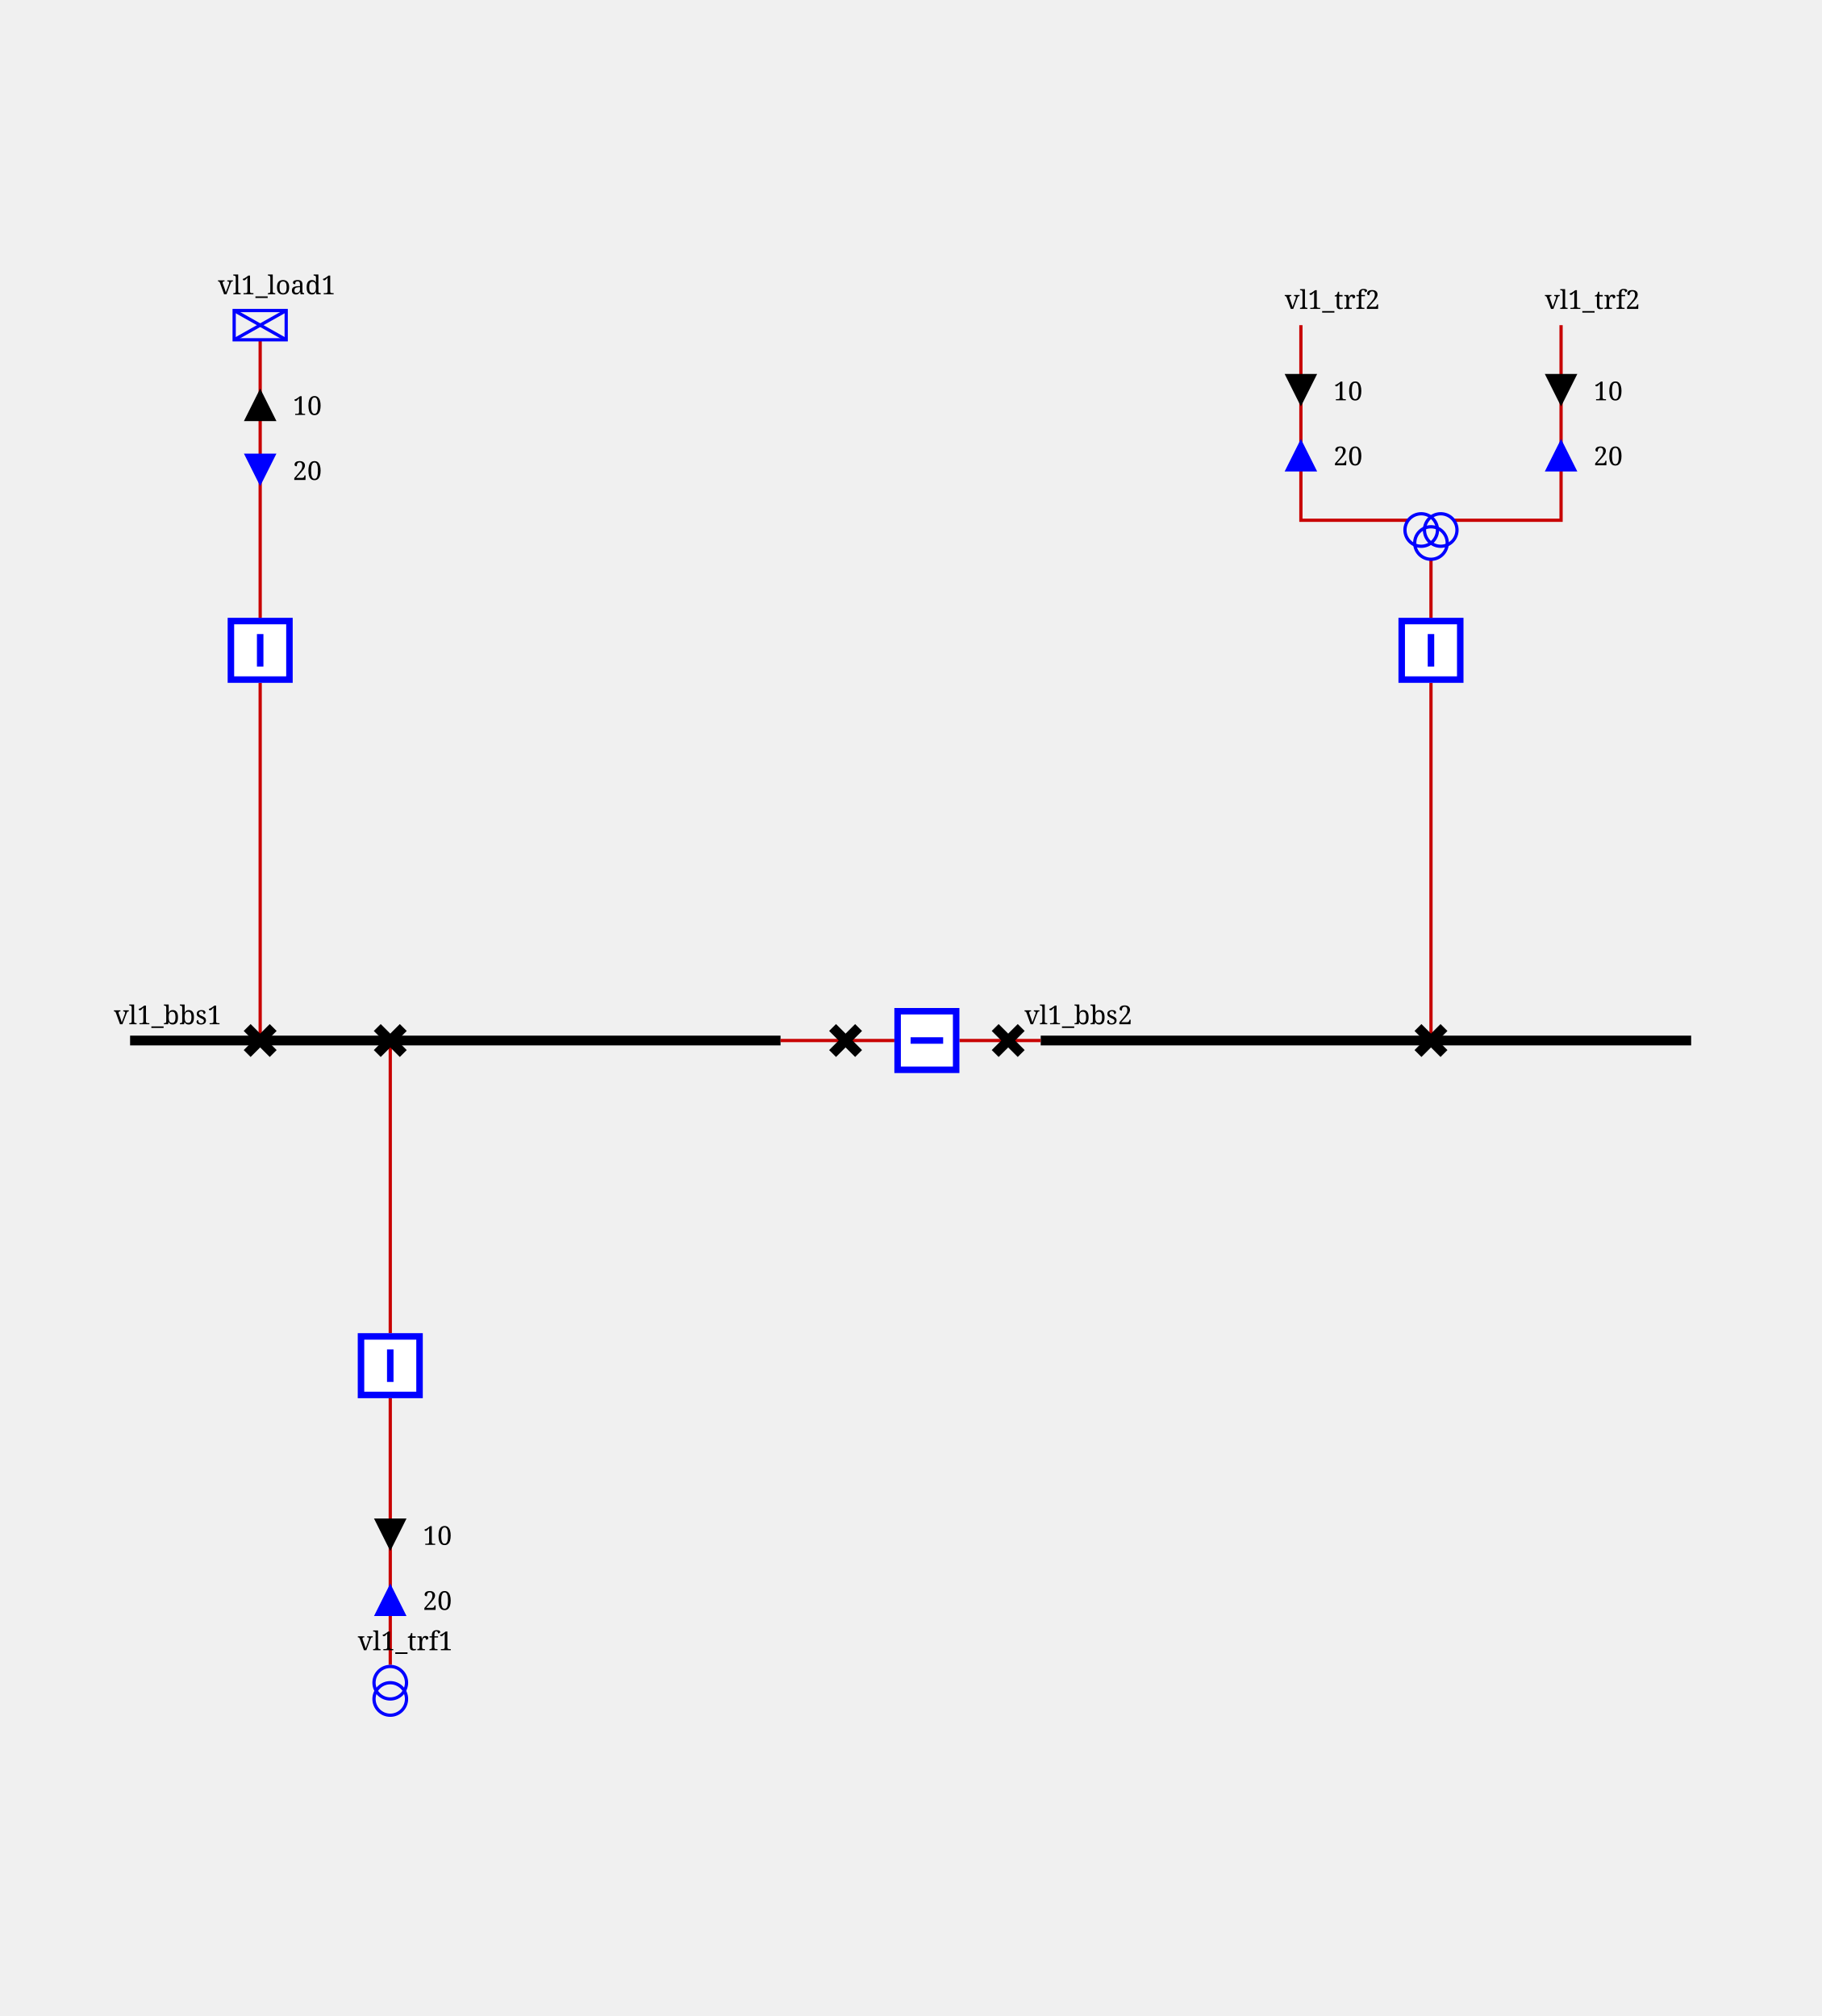
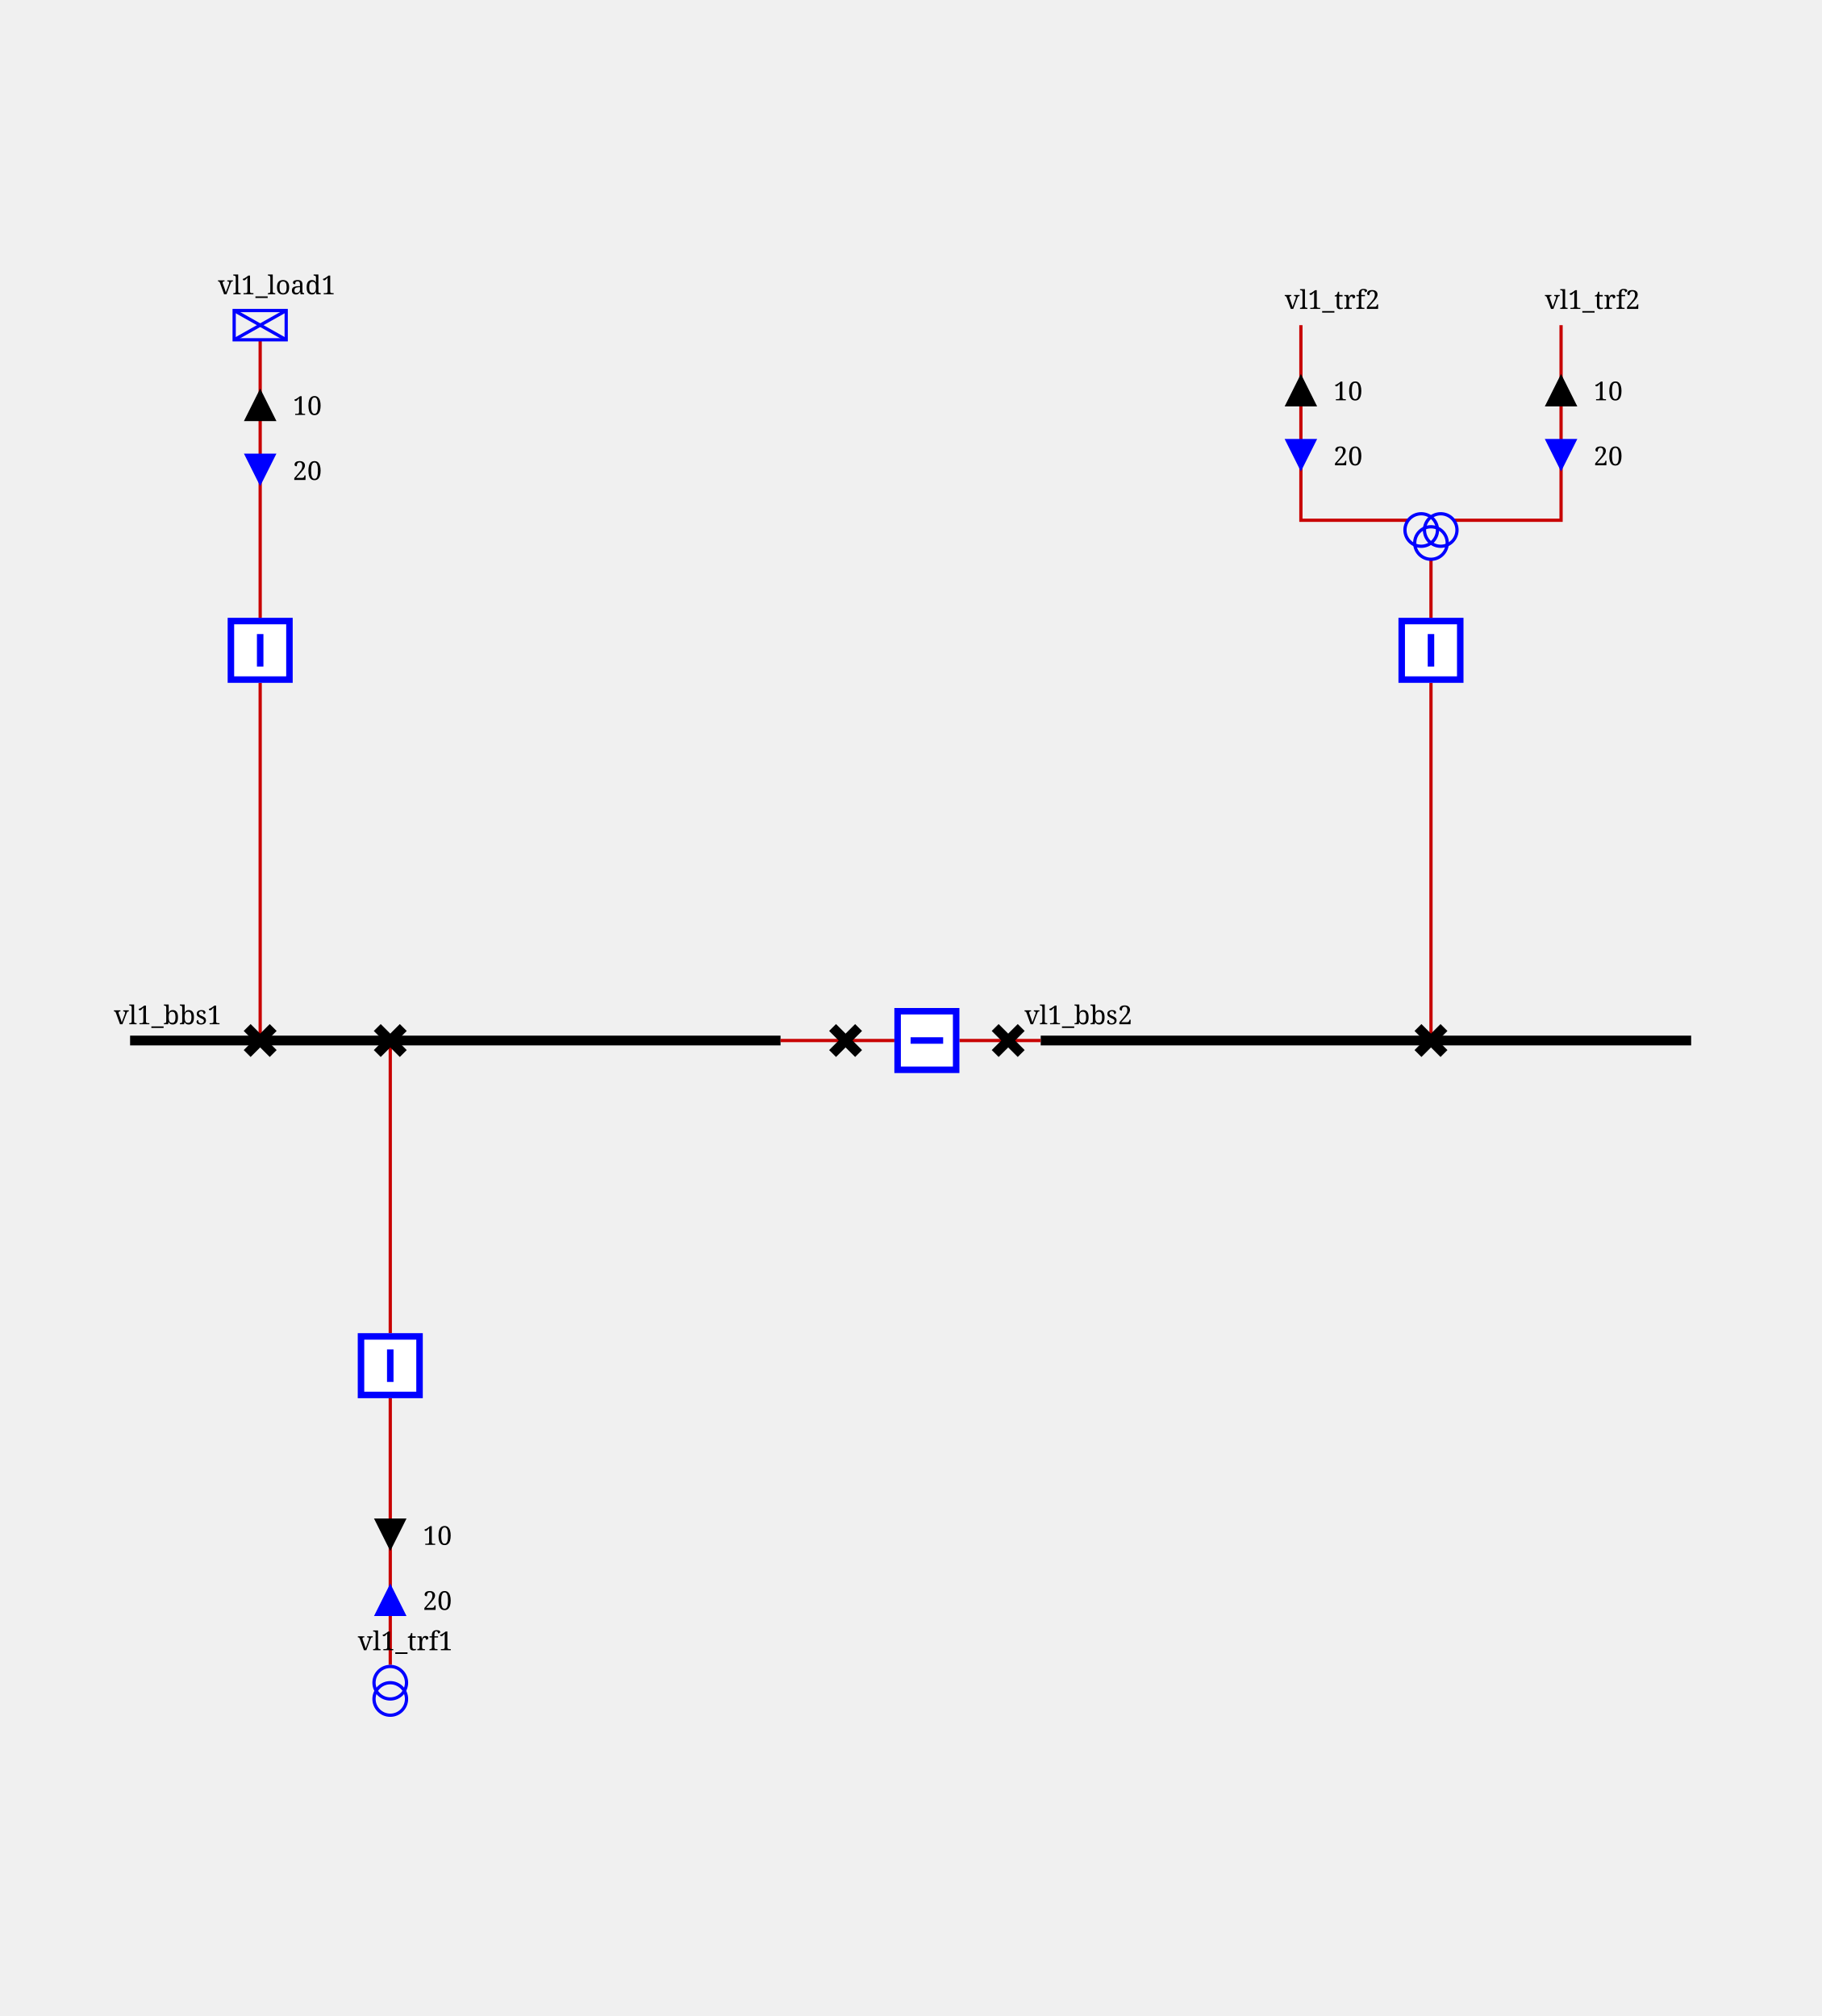
<svg xmlns="http://www.w3.org/2000/svg" height="620.0" viewBox="0 0 560.0 620.0" width="560.0">
  <style>
/* ----------------------------------------------------------------------- */
/* File: tautologies.css ------------------------------------------------- */
.sld-out .sld-arrow-in {visibility: hidden}
.sld-in .sld-arrow-out {visibility: hidden}
.sld-closed .sld-sw-open {visibility: hidden}
.sld-open .sld-sw-closed {visibility: hidden}
.sld-hidden-node {visibility: hidden}
.sld-top-feeder .sld-label {dominant-baseline: auto}
.sld-bottom-feeder .sld-label {dominant-baseline: hanging}
.sld-active-power .sld-label {dominant-baseline: mathematical}
.sld-reactive-power .sld-label {dominant-baseline: mathematical}
.sld-current .sld-label {dominant-baseline: mathematical}
/* ----------------------------------------------------------------------- */
/* File : components.css ------------------------------------------------- */
/* Stroke black */
.sld-disconnector {stroke-width: 3; stroke: black; fill: none}
/* Stroke blue */
.sld-breaker {stroke-width: 2; stroke: blue; fill:white}
.sld-load-break-switch {stroke: blue; fill: white}
/* Stroke --sld-vl-color with fallback black */
.sld-bus-connection {fill: var(--sld-vl-color, black)}
.sld-cell-shape-flat .sld-bus-connection {visibility: hidden}
.sld-busbar-section {stroke: var(--sld-vl-color, black); stroke-width: 3; fill: none}
/* Stroke --sld-vl-color with fallback red */
.sld-wire {stroke: var(--sld-vl-color, #c80000); fill: none}
/* Stroke --sld-vl-color with fallback blue */
.sld-load {stroke: var(--sld-vl-color, blue); fill: none}
.sld-battery {stroke: var(--sld-vl-color, blue); fill: none}
.sld-generator {stroke: var(--sld-vl-color, blue); fill: none}
.sld-two-wt {stroke: var(--sld-vl-color, blue); fill: none}
.sld-three-wt {stroke: var(--sld-vl-color, blue); fill: none}
.sld-winding {stroke: var(--sld-vl-color, blue); fill: none}
.sld-capacitor {stroke: var(--sld-vl-color, blue); fill: none}
.sld-inductor {stroke: var(--sld-vl-color, blue); fill: none}
.sld-pst {stroke: var(--sld-vl-color, blue); fill: none}
.sld-pst-arrow {stroke: black; fill: none}
.sld-svc {stroke: var(--sld-vl-color, blue); fill: none}
.sld-vsc {stroke: var(--sld-vl-color, blue); font-size: 7.43px; fill: none}
.sld-lcc {stroke: var(--sld-vl-color, blue); font-size: 7.43px; fill: none}
/* Stroke none &amp; fill: --sld-vl-color */
.sld-node-infos {stroke: none; fill: var(--sld-vl-color, black)}
/* Stroke none &amp; fill: black */
.sld-node {stroke: none; fill: black}
.sld-flash {stroke: none; fill: black}
.sld-lock {stroke: none; fill: black}
.sld-unknown {stroke: none; fill: black}
/* Fonts */
.sld-label {stroke: none; fill: black; font: 8px serif}
.sld-angle, .sld-voltage {font: 10px serif}
.sld-graph-label {font: 12px serif}
/* Specific */
.sld-grid {stroke: #003700; stroke-dasharray: 1,10}
.sld-feeder-info.sld-active-power {fill:black}
.sld-feeder-info.sld-reactive-power {fill:blue}
.sld-feeder-info.sld-current {fill:purple}
.sld-frame {fill: var(--sld-background-color, transparent)}
/* Stroke maroon for fictitious switch */
.sld-breaker.sld-fictitious {stroke: maroon}
.sld-disconnector.sld-fictitious {stroke: maroon}
.sld-load-break-switch.sld-fictitious {stroke: maroon}
.sld-busbar-section.sld-fictitious {stroke: var(--sld-vl-color, #c80000); stroke-width: 1}

</style>
  <defs>
    <g id="ARROW_REACTIVE">
      <g id="ARROW_REACTIVE-DOWN">
        <polygon points="0,0 10,0 5,10" />
      </g>
      <g id="ARROW_REACTIVE-UP">
        <polygon points="5,0 10,10 0,10" />
      </g>
    </g>
    <g id="LOAD">
      <rect height="9" width="16" />
      <line x1="0" x2="16" y1="0" y2="9" />
      <line x1="16" x2="0" y1="0" y2="9" />
    </g>
    <g id="ARROW_ACTIVE">
      <g id="ARROW_ACTIVE-DOWN">
        <polygon points="0,0 10,0 5,10" />
      </g>
      <g id="ARROW_ACTIVE-UP">
        <polygon points="5,0 10,10 0,10" />
      </g>
    </g>
    <g id="DISCONNECTOR">
      <g id="DISCONNECTOR-CLOSED">
        <path d="M0,0 8,8 M8,0 0,8" />
      </g>
      <g id="DISCONNECTOR-OPEN">
        <path d="M8,0 0,8" />
      </g>
    </g>
    <g id="TWO_WINDINGS_TRANSFORMER">
      <g id="TWO_WINDINGS_TRANSFORMER-WINDING1">
        <circle cx="5" cy="10" r="5" />
      </g>
      <g id="TWO_WINDINGS_TRANSFORMER-WINDING2">
        <circle cx="5" cy="5" r="5" />
      </g>
    </g>
    <g id="THREE_WINDINGS_TRANSFORMER">
      <g id="THREE_WINDINGS_TRANSFORMER-WINDING1">
        <circle cx="5" cy="15" r="5" />
      </g>
      <g id="THREE_WINDINGS_TRANSFORMER-WINDING2">
        <circle cx="11" cy="15" r="5" />
      </g>
      <g id="THREE_WINDINGS_TRANSFORMER-WINDING3">
        <circle cx="8" cy="19" r="5" />
      </g>
    </g>
    <g id="BREAKER">
      <g id="BREAKER-CLOSED">
        <path d="M1,1 V19 H19 V1z M10,5 V15" />
      </g>
      <g id="BREAKER-OPEN">
        <path d="M1,1 V19 H19 V1z M5,10 H15" />
      </g>
    </g>
  </defs>
  <rect class="sld-frame" height="100%" width="100%" />
  <g>
    <g class="sld-busbar-section" id="idvl1_95_bbs1" transform="translate(40.0,320.0)">
      <line x1="0" x2="200.0" y1="0" y2="0" />
      <text class="sld-label" id="vl1_bbs1_NW_LABEL" x="-5.0" y="-5.0">vl1_bbs1</text>
    </g>
    <g class="sld-busbar-section" id="idvl1_95_bbs2" transform="translate(320.0,320.0)">
      <line x1="0" x2="200.0" y1="0" y2="0" />
      <text class="sld-label" id="vl1_bbs2_NW_LABEL" x="-5.0" y="-5.0">vl1_bbs2</text>
    </g>
    <g class="sld-wire" id="_95_vl1_95_vl1_95_bbs1_95_vl1_95_d1">
      <polyline points="240.0,320.0,260.0,320.0" />
    </g>
    <g class="sld-wire" id="_95_vl1_95_vl1_95_d1_95_vl1_95_b1">
      <polyline points="260.0,320.0,275.0,320.0" />
    </g>
    <g class="sld-wire" id="_95_vl1_95_vl1_95_b1_95_vl1_95_d2">
      <polyline points="295.0,320.0,310.0,320.0" />
    </g>
    <g class="sld-wire" id="_95_vl1_95_vl1_95_d2_95_vl1_95_bbs2">
      <polyline points="310.0,320.0,320.0,320.0" />
    </g>
    <g class="sld-wire" id="_95_vl1_95_vl1_95_load1_95_vl1_95_bload1">
      <polyline points="80.0,104.5,80.0,190.0" />
    </g>
    <g class="sld-active-power sld-feeder-info sld-out" id="idvl1_95_load1_ARROW_ACTIVE" transform="translate(75.0,119.5)">
      <use class="sld-arrow-in" href="#ARROW_ACTIVE-DOWN" />
      <use class="sld-arrow-out" href="#ARROW_ACTIVE-UP" />
      <text class="sld-label" x="15.0" y="5.0">10</text>
    </g>
    <g class="sld-reactive-power sld-feeder-info sld-in" id="idvl1_95_load1_ARROW_REACTIVE" transform="translate(75.0,139.5)">
      <use class="sld-arrow-in" href="#ARROW_REACTIVE-DOWN" />
      <use class="sld-arrow-out" href="#ARROW_REACTIVE-UP" />
      <text class="sld-label" x="15.0" y="5.0">20</text>
    </g>
    <g class="sld-wire" id="_95_vl1_95_vl1_95_bload1_95_vl1_95_dload1">
      <polyline points="80.0,210.0,80.0,320.0" />
    </g>
    <g class="sld-wire" id="_95_vl1_95_vl1_95_trf1_95_vl1_95_btrf1">
      <polyline points="120.0,512.0,120.0,430.0" />
    </g>
    <g class="sld-reactive-power sld-feeder-info sld-in" id="idvl1_95_trf1_ARROW_REACTIVE" transform="translate(115.0,487.0)">
      <use class="sld-arrow-in" href="#ARROW_REACTIVE-DOWN" transform="rotate(180.0,5.0,5.0)" />
      <use class="sld-arrow-out" href="#ARROW_REACTIVE-UP" transform="rotate(180.0,5.0,5.0)" />
      <text class="sld-label" x="15.0" y="5.0">20</text>
    </g>
    <g class="sld-active-power sld-feeder-info sld-out" id="idvl1_95_trf1_ARROW_ACTIVE" transform="translate(115.0,467.0)">
      <use class="sld-arrow-in" href="#ARROW_ACTIVE-DOWN" transform="rotate(180.0,5.0,5.0)" />
      <use class="sld-arrow-out" href="#ARROW_ACTIVE-UP" transform="rotate(180.0,5.0,5.0)" />
      <text class="sld-label" x="15.0" y="5.0">10</text>
    </g>
    <g class="sld-wire" id="_95_vl1_95_vl1_95_btrf1_95_vl1_95_dtrf1">
      <polyline points="120.0,410.0,120.0,320.0" />
    </g>
    <g class="sld-wire" id="_95_vl1_95_vl1_95_trf2_95_one_95_vl1_95_trf2">
      <polyline points="400.0,100.0,400.0,160.0,433.0,160.0" />
    </g>
-     <g class="sld-active-power sld-feeder-info sld-in" id="idvl1_95_trf2_95_one_ARROW_ACTIVE" transform="translate(395.0,115.0)">
+     <g class="sld-active-power sld-feeder-info sld-out" id="idvl1_95_trf2_95_one_ARROW_ACTIVE" transform="translate(395.0,115.0)">
      <use class="sld-arrow-in" href="#ARROW_ACTIVE-DOWN" />
      <use class="sld-arrow-out" href="#ARROW_ACTIVE-UP" />
      <text class="sld-label" x="15.0" y="5.0">10</text>
    </g>
-     <g class="sld-reactive-power sld-feeder-info sld-out" id="idvl1_95_trf2_95_one_ARROW_REACTIVE" transform="translate(395.0,135.0)">
+     <g class="sld-reactive-power sld-feeder-info sld-in" id="idvl1_95_trf2_95_one_ARROW_REACTIVE" transform="translate(395.0,135.0)">
      <use class="sld-arrow-in" href="#ARROW_REACTIVE-DOWN" />
      <use class="sld-arrow-out" href="#ARROW_REACTIVE-UP" />
      <text class="sld-label" x="15.0" y="5.0">20</text>
    </g>
    <g class="sld-wire" id="_95_vl1_95_vl1_95_trf2_95_two_95_vl1_95_trf2">
      <polyline points="480.0,100.0,480.0,160.0,447.0,160.0" />
    </g>
-     <g class="sld-active-power sld-feeder-info sld-in" id="idvl1_95_trf2_95_two_ARROW_ACTIVE" transform="translate(475.0,115.0)">
+     <g class="sld-active-power sld-feeder-info sld-out" id="idvl1_95_trf2_95_two_ARROW_ACTIVE" transform="translate(475.0,115.0)">
      <use class="sld-arrow-in" href="#ARROW_ACTIVE-DOWN" />
      <use class="sld-arrow-out" href="#ARROW_ACTIVE-UP" />
      <text class="sld-label" x="15.0" y="5.0">10</text>
    </g>
-     <g class="sld-reactive-power sld-feeder-info sld-out" id="idvl1_95_trf2_95_two_ARROW_REACTIVE" transform="translate(475.0,135.0)">
+     <g class="sld-reactive-power sld-feeder-info sld-in" id="idvl1_95_trf2_95_two_ARROW_REACTIVE" transform="translate(475.0,135.0)">
      <use class="sld-arrow-in" href="#ARROW_REACTIVE-DOWN" />
      <use class="sld-arrow-out" href="#ARROW_REACTIVE-UP" />
      <text class="sld-label" x="15.0" y="5.0">20</text>
    </g>
    <g class="sld-wire" id="_95_vl1_95_vl1_95_trf2_95_vl1_95_btrf2">
      <polyline points="440.0,172.0,440.0,190.0" />
    </g>
    <g class="sld-wire" id="_95_vl1_95_vl1_95_btrf2_95_vl1_95_dtrf2">
      <polyline points="440.0,210.0,440.0,320.0" />
    </g>
    <g class="sld-disconnector sld-closed" id="idvl1_95_d1" transform="translate(256.0,316.0)">
      <use class="sld-sw-closed" href="#DISCONNECTOR-CLOSED" />
      <use class="sld-sw-open" href="#DISCONNECTOR-OPEN" />
    </g>
    <g class="sld-breaker sld-closed" id="idvl1_95_b1" transform="translate(275.0,310.0)">
      <use class="sld-sw-closed" href="#BREAKER-CLOSED" transform="rotate(270.0,10.0,10.0)" />
      <use class="sld-sw-open" href="#BREAKER-OPEN" transform="rotate(270.0,10.0,10.0)" />
    </g>
    <g class="sld-disconnector sld-closed" id="idvl1_95_d2" transform="translate(306.0,316.0)">
      <use class="sld-sw-closed" href="#DISCONNECTOR-CLOSED" />
      <use class="sld-sw-open" href="#DISCONNECTOR-OPEN" />
    </g>
    <g class="sld-load" id="idvl1_95_load1" transform="translate(72.0,95.5)">
      <use href="#LOAD" />
      <text class="sld-label" id="vl1_load1__LABEL" x="-5.0" y="-5.0">vl1_load1</text>
    </g>
    <g class="sld-breaker sld-closed" id="idvl1_95_bload1" transform="translate(70.0,190.0)">
      <use class="sld-sw-closed" href="#BREAKER-CLOSED" />
      <use class="sld-sw-open" href="#BREAKER-OPEN" />
    </g>
    <g class="sld-disconnector sld-closed" id="idvl1_95_dload1" transform="translate(76.0,316.0)">
      <use class="sld-sw-closed" href="#DISCONNECTOR-CLOSED" />
      <use class="sld-sw-open" href="#DISCONNECTOR-OPEN" />
    </g>
    <g class="sld-two-wt" id="idvl1_95_trf1" transform="translate(115.0,512.5)">
      <use class="sld-winding" href="#TWO_WINDINGS_TRANSFORMER-WINDING1" />
      <use class="sld-winding" href="#TWO_WINDINGS_TRANSFORMER-WINDING2" />
      <text class="sld-label" id="vl1_trf1__LABEL" x="-5.0" y="-5.0">vl1_trf1</text>
    </g>
    <g class="sld-breaker sld-closed" id="idvl1_95_btrf1" transform="translate(110.0,410.0)">
      <use class="sld-sw-closed" href="#BREAKER-CLOSED" />
      <use class="sld-sw-open" href="#BREAKER-OPEN" />
    </g>
    <g class="sld-disconnector sld-closed" id="idvl1_95_dtrf1" transform="translate(116.0,316.0)">
      <use class="sld-sw-closed" href="#DISCONNECTOR-CLOSED" />
      <use class="sld-sw-open" href="#DISCONNECTOR-OPEN" />
    </g>
    <g class="" id="idvl1_95_trf2_95_one" transform="translate(400.0,100.0)">
      <text class="sld-label" id="vl1_trf2_one__LABEL" x="-5.0" y="-5.0">vl1_trf2</text>
    </g>
    <g class="" id="idvl1_95_trf2_95_two" transform="translate(480.0,100.0)">
      <text class="sld-label" id="vl1_trf2_two__LABEL" x="-5.0" y="-5.0">vl1_trf2</text>
    </g>
    <g class="sld-three-wt sld-fictitious" id="idvl1_95_trf2" transform="translate(432.0,148.0)">
      <use class="sld-winding" href="#THREE_WINDINGS_TRANSFORMER-WINDING1" />
      <use class="sld-winding" href="#THREE_WINDINGS_TRANSFORMER-WINDING2" />
      <use class="sld-winding" href="#THREE_WINDINGS_TRANSFORMER-WINDING3" />
    </g>
    <g class="sld-breaker sld-closed" id="idvl1_95_btrf2" transform="translate(430.0,190.0)">
      <use class="sld-sw-closed" href="#BREAKER-CLOSED" />
      <use class="sld-sw-open" href="#BREAKER-OPEN" />
    </g>
    <g class="sld-disconnector sld-closed" id="idvl1_95_dtrf2" transform="translate(436.0,316.0)">
      <use class="sld-sw-closed" href="#DISCONNECTOR-CLOSED" />
      <use class="sld-sw-open" href="#DISCONNECTOR-OPEN" />
    </g>
  </g>
</svg>
